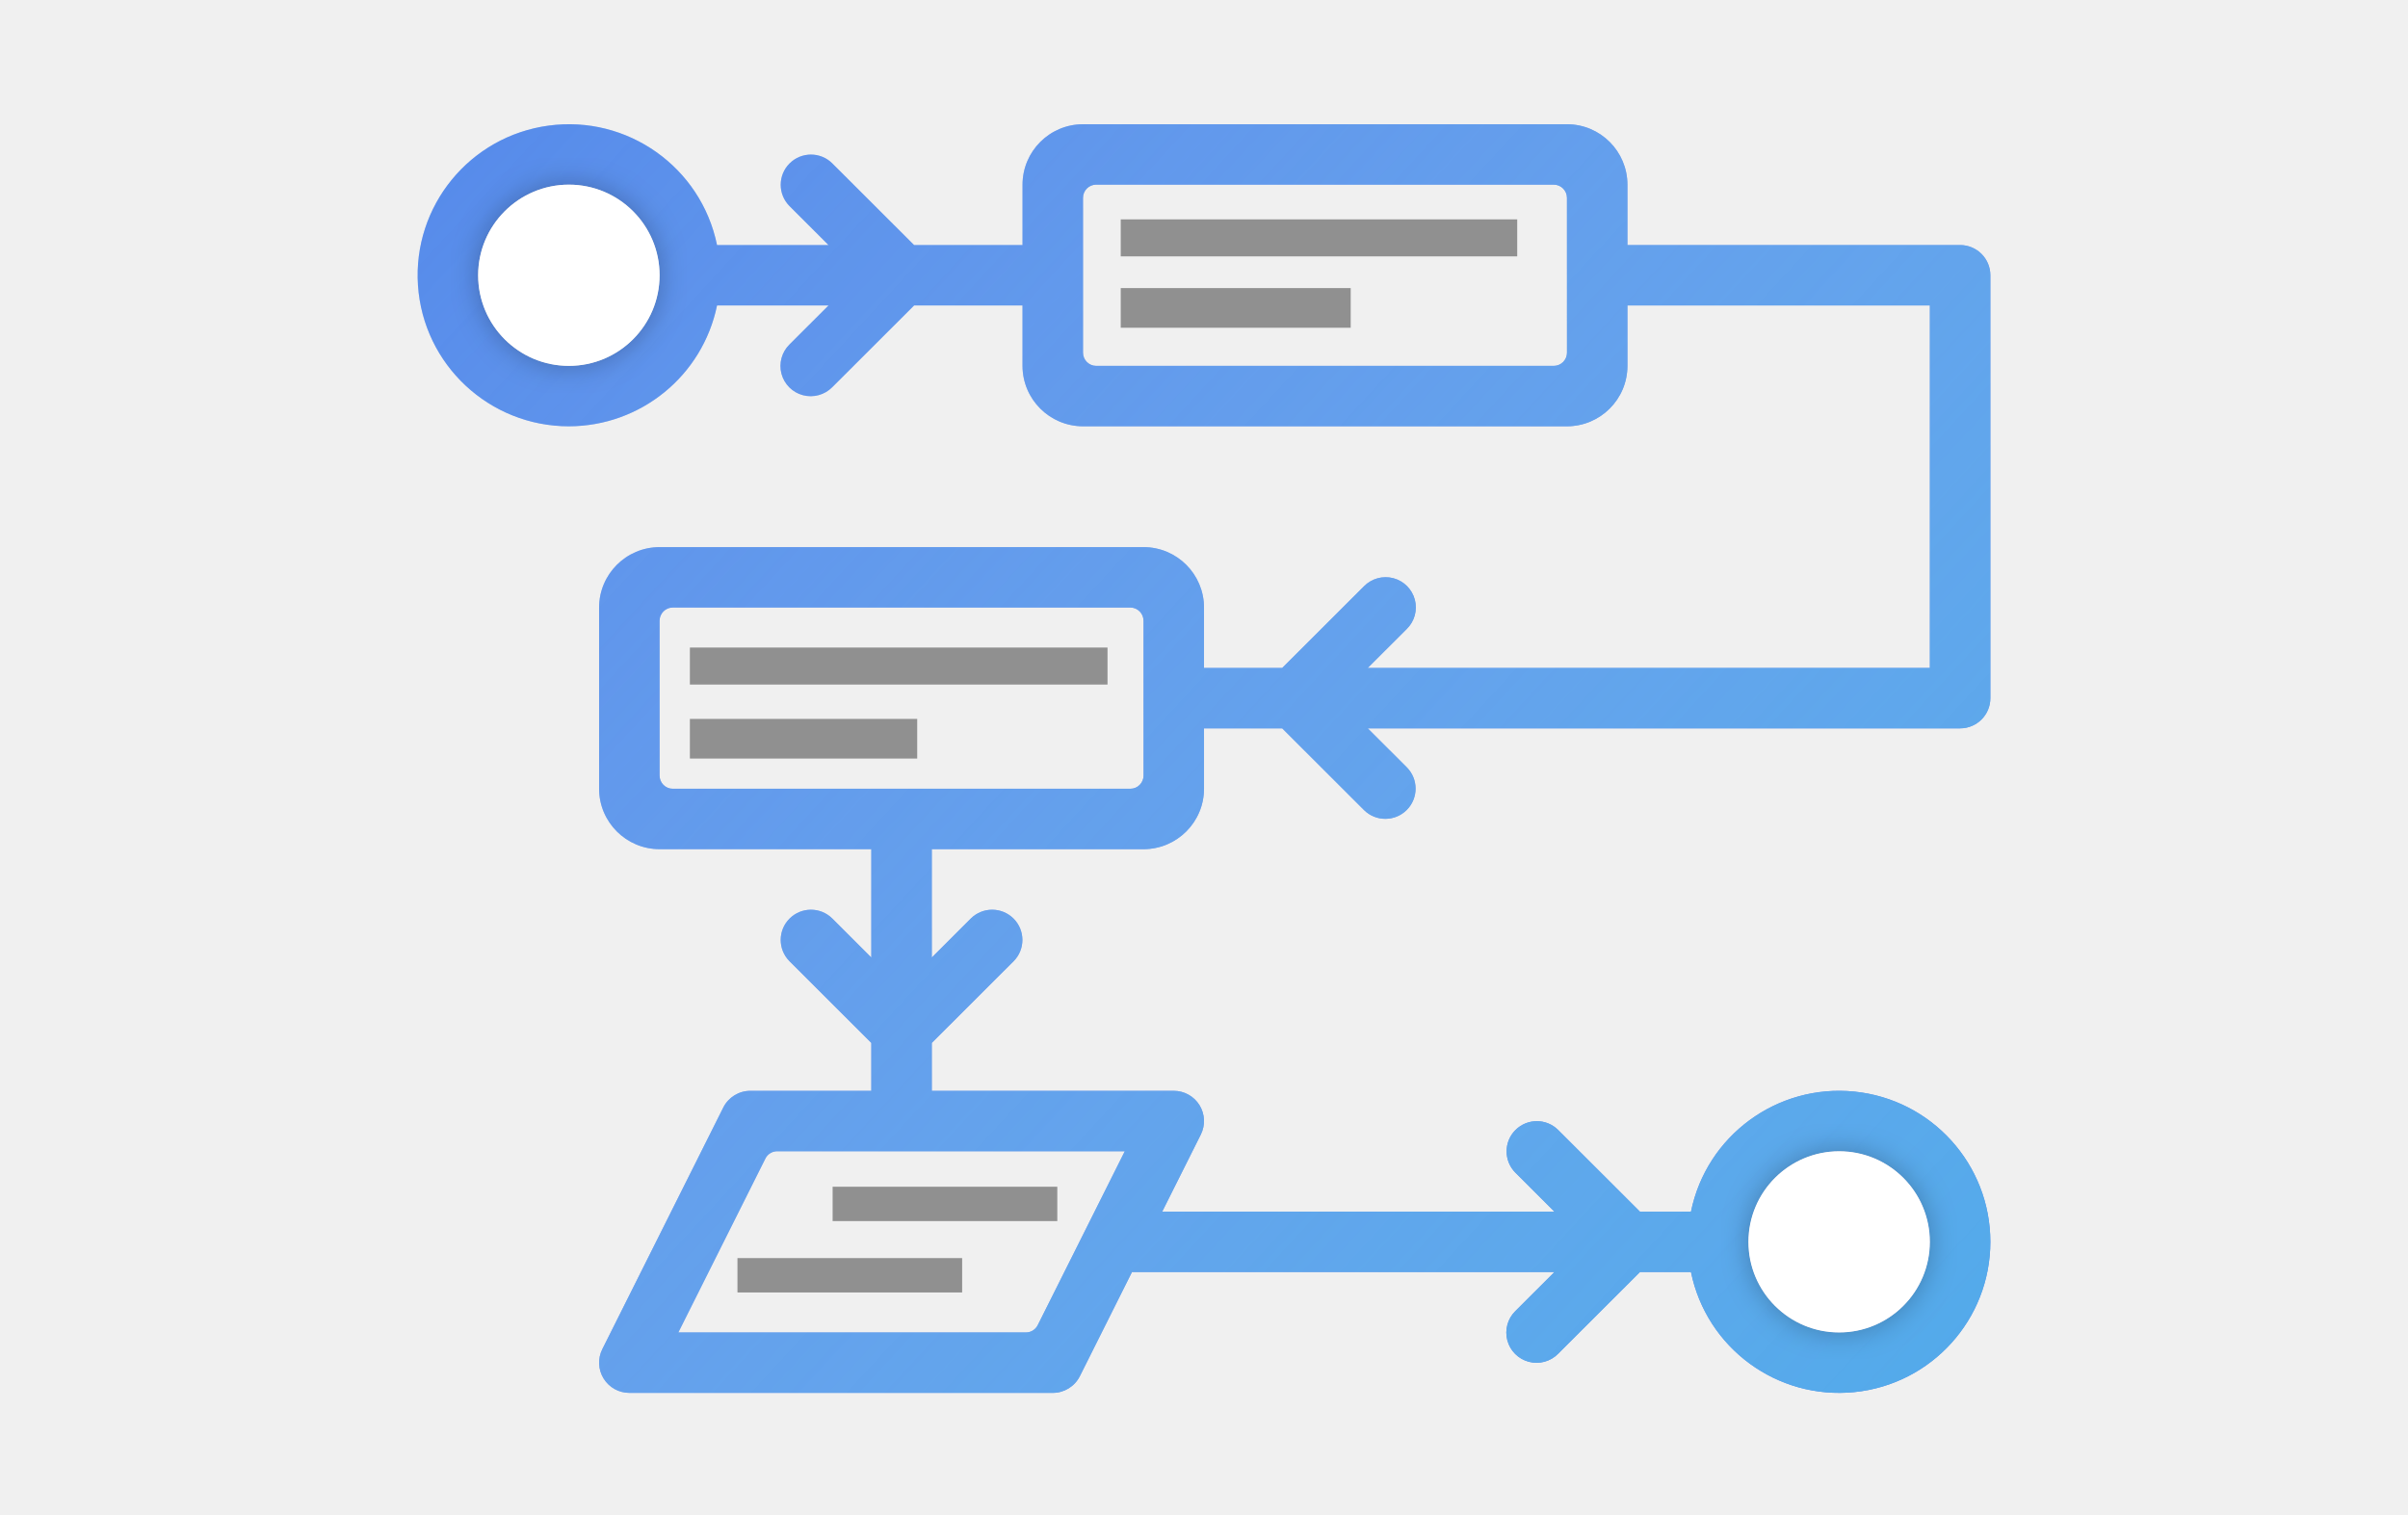
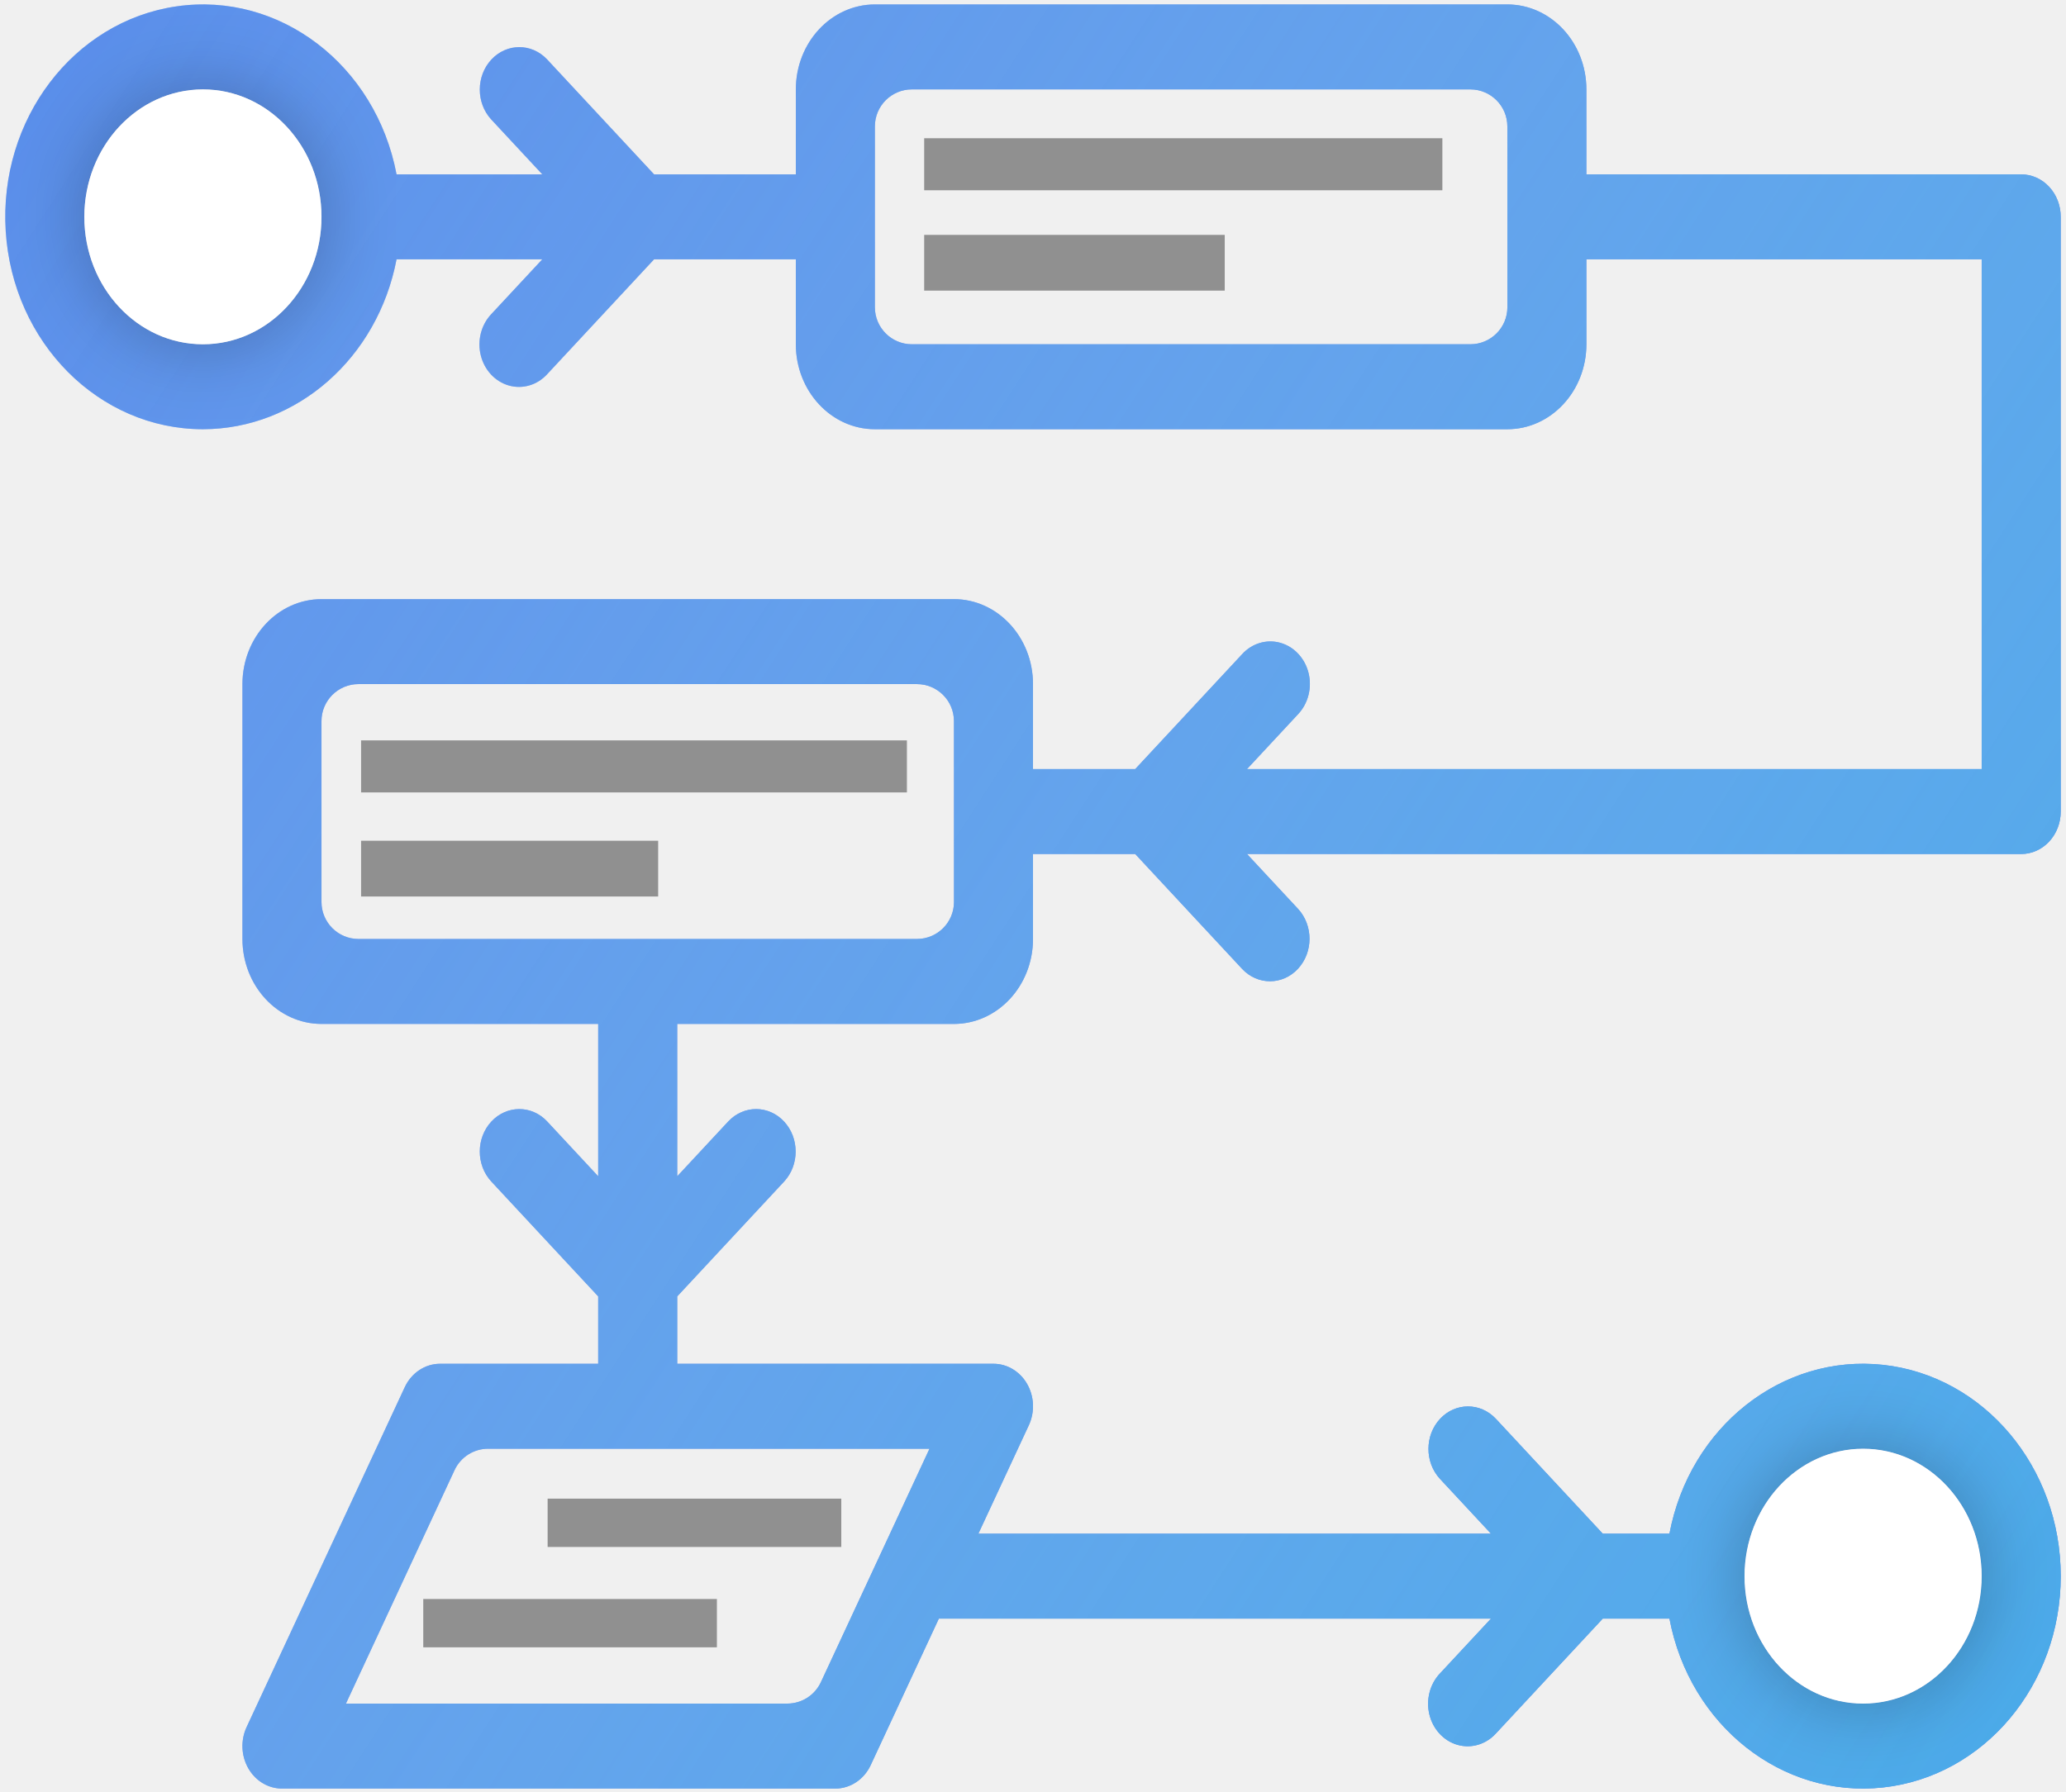
- <svg xmlns="http://www.w3.org/2000/svg" width="911" height="573" viewBox="0 0 911 573" fill="none">
-   <path d="M215.214 161.288C242.387 161.251 265.797 142.159 271.268 115.575H313.455L298.66 130.352C295.742 133.233 294.593 137.454 295.647 141.415C296.701 145.375 299.798 148.469 303.763 149.521C307.728 150.574 311.955 149.426 314.839 146.512L345.814 115.575H386.845V138.431C386.857 151.049 397.096 161.275 409.73 161.288H592.808C605.442 161.276 615.68 151.049 615.693 138.431V115.573H730.115V252.714H517.45L532.245 237.937C535.166 235.056 536.318 230.834 535.264 226.872C534.21 222.91 531.111 219.815 527.145 218.763C523.178 217.71 518.951 218.86 516.066 221.777L485.092 252.714H455.501V229.857C455.489 217.239 445.25 207.013 432.616 207H249.54C236.907 207.012 226.669 217.239 226.655 229.857V298.428C226.668 311.046 236.907 321.272 249.54 321.285H329.636V362.267L314.842 347.49C310.366 343.076 303.161 343.099 298.712 347.541C294.264 351.984 294.242 359.18 298.661 363.651L329.636 394.588V412.713H283.867C279.533 412.711 275.57 415.157 273.632 419.03L227.864 510.458C226.091 514 226.28 518.208 228.365 521.578C230.45 524.947 234.134 526.998 238.099 526.998H398.291C402.624 526.999 406.588 524.554 408.526 520.681L428.247 481.283H588.071L573.275 496.061C570.355 498.942 569.203 503.164 570.257 507.126C571.311 511.087 574.41 514.182 578.376 515.235C582.342 516.288 586.57 515.137 589.454 512.22L620.429 481.283H639.732C645.607 510.025 672.316 529.656 701.538 526.707C730.76 523.76 752.999 499.189 752.999 469.854C752.999 440.519 730.759 415.95 701.538 413.001C672.316 410.053 645.607 429.683 639.732 458.425H620.43L589.456 427.488C584.98 423.073 577.775 423.095 573.326 427.538C568.879 431.981 568.856 439.177 573.275 443.649L588.069 458.426H439.689L454.294 429.253C456.068 425.71 455.878 421.502 453.793 418.133C451.708 414.763 448.024 412.713 444.059 412.713H352.521V394.588L383.495 363.651C387.915 359.181 387.893 351.985 383.444 347.541C378.995 343.098 371.792 343.076 367.315 347.49L352.521 362.267V321.285H432.616C445.25 321.273 455.488 311.046 455.501 298.428V275.572H485.09L516.065 306.509C520.541 310.923 527.745 310.902 532.194 306.458C536.642 302.016 536.665 294.82 532.245 290.348L517.45 275.572H741.557C744.591 275.573 747.502 274.369 749.649 272.225C751.795 270.082 753 267.175 753 264.142V104.145C753.001 101.115 751.796 98.207 749.649 96.063C747.504 93.92 744.593 92.716 741.557 92.716H615.692V69.86C615.68 57.242 605.44 47.016 592.807 47.003H409.732C397.099 47.015 386.861 57.242 386.847 69.86V92.718H345.816L314.842 61.78C310.366 57.366 303.161 57.388 298.712 61.831C294.264 66.274 294.242 73.469 298.661 77.941L313.455 92.719H271.268C265.246 63.255 237.392 43.494 207.556 47.52C177.72 51.544 156.111 77.978 158.131 107.981C160.15 137.985 185.107 161.288 215.214 161.288ZM695.788 435.57C714.746 435.57 730.115 450.919 730.115 469.855C730.115 488.791 714.746 504.141 695.788 504.141C676.831 504.141 661.462 488.791 661.462 469.855C661.482 450.929 676.839 435.59 695.788 435.57ZM425.543 435.57L392.599 501.379C391.751 503.072 390.021 504.141 388.128 504.141H256.614L289.558 438.332C290.405 436.639 292.136 435.57 294.029 435.57H425.543ZM254.54 298.429C251.779 298.429 249.54 296.19 249.54 293.429V234.859C249.54 232.097 251.779 229.859 254.54 229.859H427.617C430.378 229.859 432.617 232.096 432.617 234.857L432.624 264.102L432.616 264.144L432.624 264.185L432.631 293.428C432.632 296.19 430.393 298.429 427.631 298.429H254.54ZM409.732 74.86C409.732 72.099 411.971 69.86 414.732 69.86H587.809C590.57 69.86 592.809 72.098 592.809 74.859L592.816 104.104L592.808 104.145L592.816 104.187L592.823 133.43C592.824 136.191 590.585 138.431 587.823 138.431H414.732C411.971 138.431 409.732 136.192 409.732 133.431V74.86ZM215.214 69.86C234.171 69.86 249.54 85.21 249.54 104.145C249.54 123.08 234.171 138.431 215.214 138.431C196.256 138.431 180.887 123.081 180.887 104.145C180.907 85.219 196.264 69.88 215.214 69.86Z" fill="#326EE6" />
-   <path d="M215.214 161.288C242.387 161.251 265.797 142.159 271.268 115.575H313.455L298.66 130.352C295.742 133.233 294.593 137.454 295.647 141.415C296.701 145.375 299.798 148.469 303.763 149.521C307.728 150.574 311.955 149.426 314.839 146.512L345.814 115.575H386.845V138.431C386.857 151.049 397.096 161.275 409.73 161.288H592.808C605.442 161.276 615.68 151.049 615.693 138.431V115.573H730.115V252.714H517.45L532.245 237.937C535.166 235.056 536.318 230.834 535.264 226.872C534.21 222.91 531.111 219.815 527.145 218.763C523.178 217.71 518.951 218.86 516.066 221.777L485.092 252.714H455.501V229.857C455.489 217.239 445.25 207.013 432.616 207H249.54C236.907 207.012 226.669 217.239 226.655 229.857V298.428C226.668 311.046 236.907 321.272 249.54 321.285H329.636V362.267L314.842 347.49C310.366 343.076 303.161 343.099 298.712 347.541C294.264 351.984 294.242 359.18 298.661 363.651L329.636 394.588V412.713H283.867C279.533 412.711 275.57 415.157 273.632 419.03L227.864 510.458C226.091 514 226.28 518.208 228.365 521.578C230.45 524.947 234.134 526.998 238.099 526.998H398.291C402.624 526.999 406.588 524.554 408.526 520.681L428.247 481.283H588.071L573.275 496.061C570.355 498.942 569.203 503.164 570.257 507.126C571.311 511.087 574.41 514.182 578.376 515.235C582.342 516.288 586.57 515.137 589.454 512.22L620.429 481.283H639.732C645.607 510.025 672.316 529.656 701.538 526.707C730.76 523.76 752.999 499.189 752.999 469.854C752.999 440.519 730.759 415.95 701.538 413.001C672.316 410.053 645.607 429.683 639.732 458.425H620.43L589.456 427.488C584.98 423.073 577.775 423.095 573.326 427.538C568.879 431.981 568.856 439.177 573.275 443.649L588.069 458.426H439.689L454.294 429.253C456.068 425.71 455.878 421.502 453.793 418.133C451.708 414.763 448.024 412.713 444.059 412.713H352.521V394.588L383.495 363.651C387.915 359.181 387.893 351.985 383.444 347.541C378.995 343.098 371.792 343.076 367.315 347.49L352.521 362.267V321.285H432.616C445.25 321.273 455.488 311.046 455.501 298.428V275.572H485.09L516.065 306.509C520.541 310.923 527.745 310.902 532.194 306.458C536.642 302.016 536.665 294.82 532.245 290.348L517.45 275.572H741.557C744.591 275.573 747.502 274.369 749.649 272.225C751.795 270.082 753 267.175 753 264.142V104.145C753.001 101.115 751.796 98.207 749.649 96.063C747.504 93.92 744.593 92.716 741.557 92.716H615.692V69.86C615.68 57.242 605.44 47.016 592.807 47.003H409.732C397.099 47.015 386.861 57.242 386.847 69.86V92.718H345.816L314.842 61.78C310.366 57.366 303.161 57.388 298.712 61.831C294.264 66.274 294.242 73.469 298.661 77.941L313.455 92.719H271.268C265.246 63.255 237.392 43.494 207.556 47.52C177.72 51.544 156.111 77.978 158.131 107.981C160.15 137.985 185.107 161.288 215.214 161.288ZM695.788 435.57C714.746 435.57 730.115 450.919 730.115 469.855C730.115 488.791 714.746 504.141 695.788 504.141C676.831 504.141 661.462 488.791 661.462 469.855C661.482 450.929 676.839 435.59 695.788 435.57ZM425.543 435.57L392.599 501.379C391.751 503.072 390.021 504.141 388.128 504.141H256.614L289.558 438.332C290.405 436.639 292.136 435.57 294.029 435.57H425.543ZM254.54 298.429C251.779 298.429 249.54 296.19 249.54 293.429V234.859C249.54 232.097 251.779 229.859 254.54 229.859H427.617C430.378 229.859 432.617 232.096 432.617 234.857L432.624 264.102L432.616 264.144L432.624 264.185L432.631 293.428C432.632 296.19 430.393 298.429 427.631 298.429H254.54ZM409.732 74.86C409.732 72.099 411.971 69.86 414.732 69.86H587.809C590.57 69.86 592.809 72.098 592.809 74.859L592.816 104.104L592.808 104.145L592.816 104.187L592.823 133.43C592.824 136.191 590.585 138.431 587.823 138.431H414.732C411.971 138.431 409.732 136.192 409.732 133.431V74.86ZM215.214 69.86C234.171 69.86 249.54 85.21 249.54 104.145C249.54 123.08 234.171 138.431 215.214 138.431C196.256 138.431 180.887 123.081 180.887 104.145C180.907 85.219 196.264 69.88 215.214 69.86Z" fill="url(#paint0_linear)" />
+ <svg xmlns="http://www.w3.org/2000/svg" width="279" height="242" viewBox="0 0 279 242" fill="none">
+   <path d="M27.401 57.979C40.078 57.961 51 48.375 53.552 35.028H73.233L66.331 42.447C64.969 43.894 64.433 46.013 64.925 48.001C65.417 49.99 66.862 51.543 68.712 52.072C70.561 52.6 72.533 52.024 73.879 50.56L88.329 35.028H107.471V46.503C107.476 52.839 112.253 57.973 118.147 57.979H203.557C209.451 57.973 214.227 52.839 214.233 46.503V35.027H267.613V103.883H168.401L175.303 96.463C176.665 95.017 177.203 92.897 176.711 90.908C176.219 88.919 174.774 87.365 172.923 86.836C171.073 86.308 169.101 86.885 167.755 88.35L153.305 103.883H139.5V92.406C139.495 86.071 134.718 80.937 128.824 80.93H43.415C37.522 80.936 32.745 86.071 32.739 92.406V126.834C32.745 133.17 37.522 138.304 43.415 138.311H80.781V158.887L73.88 151.468C71.792 149.251 68.431 149.263 66.355 151.493C64.28 153.724 64.269 157.337 66.331 159.582L80.781 175.115V184.215H59.429C57.408 184.214 55.559 185.442 54.655 187.386L33.303 233.29C32.476 235.069 32.564 237.182 33.537 238.873C34.509 240.565 36.228 241.595 38.078 241.595H112.81C114.832 241.595 116.681 240.368 117.585 238.423L126.786 218.642H201.347L194.444 226.062C193.082 227.508 192.544 229.628 193.036 231.617C193.528 233.606 194.973 235.16 196.824 235.689C198.674 236.217 200.647 235.64 201.992 234.175L216.442 218.642H225.448C228.188 233.073 240.649 242.93 254.281 241.449C267.914 239.969 278.289 227.633 278.289 212.904C278.289 198.175 267.913 185.84 254.281 184.359C240.649 182.879 228.188 192.735 225.448 207.166H216.443L201.993 191.633C199.905 189.416 196.544 189.427 194.468 191.658C192.393 193.889 192.382 197.502 194.444 199.747L201.346 207.166H132.124L138.937 192.519C139.765 190.74 139.676 188.628 138.703 186.936C137.73 185.244 136.012 184.215 134.162 184.215H91.458V175.115L105.908 159.582C107.97 157.337 107.96 153.724 105.884 151.493C103.809 149.262 100.448 149.251 98.359 151.468L91.458 158.887V138.311H128.824C134.718 138.304 139.494 133.17 139.5 126.834V115.359H153.304L167.754 130.892C169.843 133.108 173.204 133.097 175.279 130.866C177.354 128.636 177.365 125.023 175.303 122.778L168.401 115.359H272.951C274.367 115.36 275.725 114.755 276.726 113.679C277.727 112.603 278.289 111.143 278.289 109.62V29.289C278.29 27.768 277.728 26.308 276.726 25.231C275.725 24.155 274.367 23.551 272.951 23.551H214.232V12.075C214.227 5.74 209.45 0.606 203.556 0.599H118.148C112.254 0.605 107.478 5.74 107.472 12.075V23.552H88.33L73.88 8.019C71.792 5.802 68.431 5.813 66.355 8.044C64.28 10.275 64.269 13.887 66.331 16.133L73.233 23.552H53.552C50.742 8.759 37.748 -1.163 23.829 0.859C9.91 2.879 -0.171 16.151 0.771 31.215C1.713 46.279 13.356 57.979 27.401 57.979ZM251.599 195.691C260.443 195.691 267.613 203.397 267.613 212.905C267.613 222.412 260.443 230.119 251.599 230.119C242.755 230.119 235.585 222.412 235.585 212.905C235.594 203.402 242.759 195.701 251.599 195.691ZM125.524 195.691L110.855 227.227C110.035 228.991 108.266 230.119 106.321 230.119H46.715L61.385 198.582C62.205 196.819 63.973 195.691 65.918 195.691H125.524ZM48.415 126.835C45.654 126.835 43.415 124.596 43.415 121.835V97.407C43.415 94.646 45.654 92.407 48.415 92.407H123.825C126.586 92.407 128.824 94.645 128.825 97.406L128.828 109.6L128.824 109.621L128.828 109.642L128.83 121.834C128.831 124.596 126.592 126.835 123.83 126.835H48.415ZM118.148 17.075C118.148 14.314 120.387 12.075 123.148 12.075H198.558C201.319 12.075 203.557 14.313 203.558 17.074L203.56 29.268L203.557 29.289L203.56 29.31L203.563 41.502C203.564 44.264 201.325 46.503 198.563 46.503H123.148C120.387 46.503 118.148 44.265 118.148 41.503V17.075ZM27.401 12.075C36.245 12.075 43.415 19.782 43.415 29.289C43.415 38.796 36.245 46.503 27.401 46.503C18.557 46.503 11.387 38.797 11.387 29.289C11.396 19.787 18.561 12.085 27.401 12.075Z" fill="#326EE6" />
+   <path d="M27.401 57.979C40.078 57.961 51 48.375 53.552 35.028H73.233L66.331 42.447C64.969 43.894 64.433 46.013 64.925 48.001C65.417 49.99 66.862 51.543 68.712 52.072C70.561 52.6 72.533 52.024 73.879 50.56L88.329 35.028H107.471V46.503C107.476 52.839 112.253 57.973 118.147 57.979H203.557C209.451 57.973 214.227 52.839 214.233 46.503V35.027H267.613V103.883H168.401L175.303 96.463C176.665 95.017 177.203 92.897 176.711 90.908C176.219 88.919 174.774 87.365 172.923 86.836C171.073 86.308 169.101 86.885 167.755 88.35L153.305 103.883H139.5V92.406C139.495 86.071 134.718 80.937 128.824 80.93H43.415C37.522 80.936 32.745 86.071 32.739 92.406V126.834C32.745 133.17 37.522 138.304 43.415 138.311H80.781V158.887L73.88 151.468C71.792 149.251 68.431 149.263 66.355 151.493C64.28 153.724 64.269 157.337 66.331 159.582L80.781 175.115V184.215H59.429C57.408 184.214 55.559 185.442 54.655 187.386L33.303 233.29C32.476 235.069 32.564 237.182 33.537 238.873C34.509 240.565 36.228 241.595 38.078 241.595H112.81C114.832 241.595 116.681 240.368 117.585 238.423L126.786 218.642H201.347L194.444 226.062C193.082 227.508 192.544 229.628 193.036 231.617C193.528 233.606 194.973 235.16 196.824 235.689C198.674 236.217 200.647 235.64 201.992 234.175L216.442 218.642H225.448C228.188 233.073 240.649 242.93 254.281 241.449C267.914 239.969 278.289 227.633 278.289 212.904C278.289 198.175 267.913 185.84 254.281 184.359C240.649 182.879 228.188 192.735 225.448 207.166H216.443L201.993 191.633C199.905 189.416 196.544 189.427 194.468 191.658C192.393 193.889 192.382 197.502 194.444 199.747L201.346 207.166H132.124L138.937 192.519C139.765 190.74 139.676 188.628 138.703 186.936C137.73 185.244 136.012 184.215 134.162 184.215H91.458V175.115L105.908 159.582C107.97 157.337 107.96 153.724 105.884 151.493C103.809 149.262 100.448 149.251 98.359 151.468L91.458 158.887V138.311H128.824C134.718 138.304 139.494 133.17 139.5 126.834V115.359H153.304L167.754 130.892C169.843 133.108 173.204 133.097 175.279 130.866C177.354 128.636 177.365 125.023 175.303 122.778L168.401 115.359H272.951C274.367 115.36 275.725 114.755 276.726 113.679C277.727 112.603 278.289 111.143 278.289 109.62V29.289C278.29 27.768 277.728 26.308 276.726 25.231C275.725 24.155 274.367 23.551 272.951 23.551H214.232V12.075C214.227 5.74 209.45 0.606 203.556 0.599H118.148C112.254 0.605 107.478 5.74 107.472 12.075V23.552H88.33L73.88 8.019C71.792 5.802 68.431 5.813 66.355 8.044C64.28 10.275 64.269 13.887 66.331 16.133L73.233 23.552H53.552C50.742 8.759 37.748 -1.163 23.829 0.859C9.91 2.879 -0.171 16.151 0.771 31.215C1.713 46.279 13.356 57.979 27.401 57.979ZM251.599 195.691C260.443 195.691 267.613 203.397 267.613 212.905C267.613 222.412 260.443 230.119 251.599 230.119C242.755 230.119 235.585 222.412 235.585 212.905C235.594 203.402 242.759 195.701 251.599 195.691ZM125.524 195.691L110.855 227.227C110.035 228.991 108.266 230.119 106.321 230.119H46.715L61.385 198.582C62.205 196.819 63.973 195.691 65.918 195.691H125.524ZM48.415 126.835C45.654 126.835 43.415 124.596 43.415 121.835V97.407C43.415 94.646 45.654 92.407 48.415 92.407H123.825C126.586 92.407 128.824 94.645 128.825 97.406L128.828 109.6L128.824 109.621L128.828 109.642L128.83 121.834C128.831 124.596 126.592 126.835 123.83 126.835H48.415ZM118.148 17.075C118.148 14.314 120.387 12.075 123.148 12.075H198.558C201.319 12.075 203.557 14.313 203.558 17.074L203.56 29.268L203.557 29.289L203.56 29.31L203.563 41.502C203.564 44.264 201.325 46.503 198.563 46.503H123.148C120.387 46.503 118.148 44.265 118.148 41.503V17.075ZM27.401 12.075C36.245 12.075 43.415 19.782 43.415 29.289C43.415 38.796 36.245 46.503 27.401 46.503C18.557 46.503 11.387 38.797 11.387 29.289C11.396 19.787 18.561 12.085 27.401 12.075Z" fill="url(#paint0_linear)" />
  <g filter="url(#filter0_d)">
-     <path d="M730.115 469.855C730.115 450.919 714.746 435.57 695.788 435.57C676.839 435.59 661.482 450.929 661.462 469.855C661.462 488.791 676.831 504.14 695.788 504.14C714.746 504.14 730.115 488.791 730.115 469.855Z" fill="white" />
+     <path d="M267.613 212.905C267.613 203.398 260.443 195.691 251.599 195.691C242.759 195.701 235.594 203.403 235.585 212.905C235.585 222.413 242.755 230.119 251.599 230.119C260.443 230.119 267.613 222.413 267.613 212.905Z" fill="white" />
  </g>
  <g filter="url(#filter1_d)">
-     <path d="M249.54 104.146C249.54 85.21 234.171 69.86 215.214 69.86C196.264 69.88 180.907 85.219 180.887 104.146C180.887 123.082 196.256 138.431 215.214 138.431C234.171 138.431 249.54 123.08 249.54 104.146Z" fill="white" />
+     <path d="M43.416 29.29C43.416 19.783 36.246 12.076 27.402 12.076C18.561 12.086 11.397 19.788 11.388 29.29C11.388 38.797 18.558 46.504 27.402 46.504C36.246 46.504 43.416 38.797 43.416 29.29Z" fill="white" />
  </g>
-   <path d="M424 83H574V97H424V83Z" fill="#909090" />
-   <path d="M424 109H511V124H424V109Z" fill="#909090" />
-   <path d="M261 245H419V259H261V245Z" fill="#909090" />
-   <path d="M315 449H400V462H315V449Z" fill="#909090" />
-   <path d="M279 476H364V489H279V476Z" fill="#909090" />
-   <path d="M261 272H347V287H261V272Z" fill="#909090" />
+   <path d="M124.805 18.672H194.783V25.701H124.805V18.672Z" fill="#909090" />
+   <path d="M124.805 31.727H165.392V39.258H124.805V31.727Z" fill="#909090" />
+   <path d="M48.762 100.01H122.472V107.039H48.762V100.01Z" fill="#909090" />
+   <path d="M73.954 202.434H113.608V208.961H73.954V202.434Z" fill="#909090" />
+   <path d="M57.159 215.99H96.813V222.517H57.159V215.99Z" fill="#909090" />
+   <path d="M48.762 113.566H88.882V121.098H48.762V113.566Z" fill="#909090" />
  <defs>
-     <filter id="filter0_d" x="651.462" y="425.57" width="88.653" height="88.57" filterUnits="userSpaceOnUse" color-interpolation-filters="sRGB">
+     <filter id="filter0_d" x="225.585" y="185.691" width="52.028" height="54.428" filterUnits="userSpaceOnUse" color-interpolation-filters="sRGB">
      <feFlood flood-opacity="0" result="BackgroundImageFix" />
      <feColorMatrix in="SourceAlpha" type="matrix" values="0 0 0 0 0 0 0 0 0 0 0 0 0 0 0 0 0 0 127 0" />
      <feOffset />
      <feGaussianBlur stdDeviation="5" />
      <feColorMatrix type="matrix" values="0 0 0 0 0 0 0 0 0 0 0 0 0 0 0 0 0 0 0.25 0" />
      <feBlend mode="normal" in2="BackgroundImageFix" result="effect1_dropShadow" />
      <feBlend mode="normal" in="SourceGraphic" in2="effect1_dropShadow" result="shape" />
    </filter>
-     <filter id="filter1_d" x="170.887" y="59.86" width="88.653" height="88.57" filterUnits="userSpaceOnUse" color-interpolation-filters="sRGB">
+     <filter id="filter1_d" x="1.388" y="2.076" width="52.028" height="54.428" filterUnits="userSpaceOnUse" color-interpolation-filters="sRGB">
      <feFlood flood-opacity="0" result="BackgroundImageFix" />
      <feColorMatrix in="SourceAlpha" type="matrix" values="0 0 0 0 0 0 0 0 0 0 0 0 0 0 0 0 0 0 127 0" />
      <feOffset />
      <feGaussianBlur stdDeviation="5" />
      <feColorMatrix type="matrix" values="0 0 0 0 0 0 0 0 0 0 0 0 0 0 0 0 0 0 0.25 0" />
      <feBlend mode="normal" in2="BackgroundImageFix" result="effect1_dropShadow" />
      <feBlend mode="normal" in="SourceGraphic" in2="effect1_dropShadow" result="shape" />
    </filter>
-     <linearGradient id="paint0_linear" x1="1024.88" y1="659.045" x2="32.393" y2="-258.88" gradientUnits="userSpaceOnUse">
+     <linearGradient id="paint0_linear" x1="316.457" y1="352.455" x2="-198.231" y2="18.998" gradientUnits="userSpaceOnUse">
      <stop stop-color="#2DA8E6" />
      <stop offset="1" stop-color="white" stop-opacity="0" />
    </linearGradient>
  </defs>
</svg>
